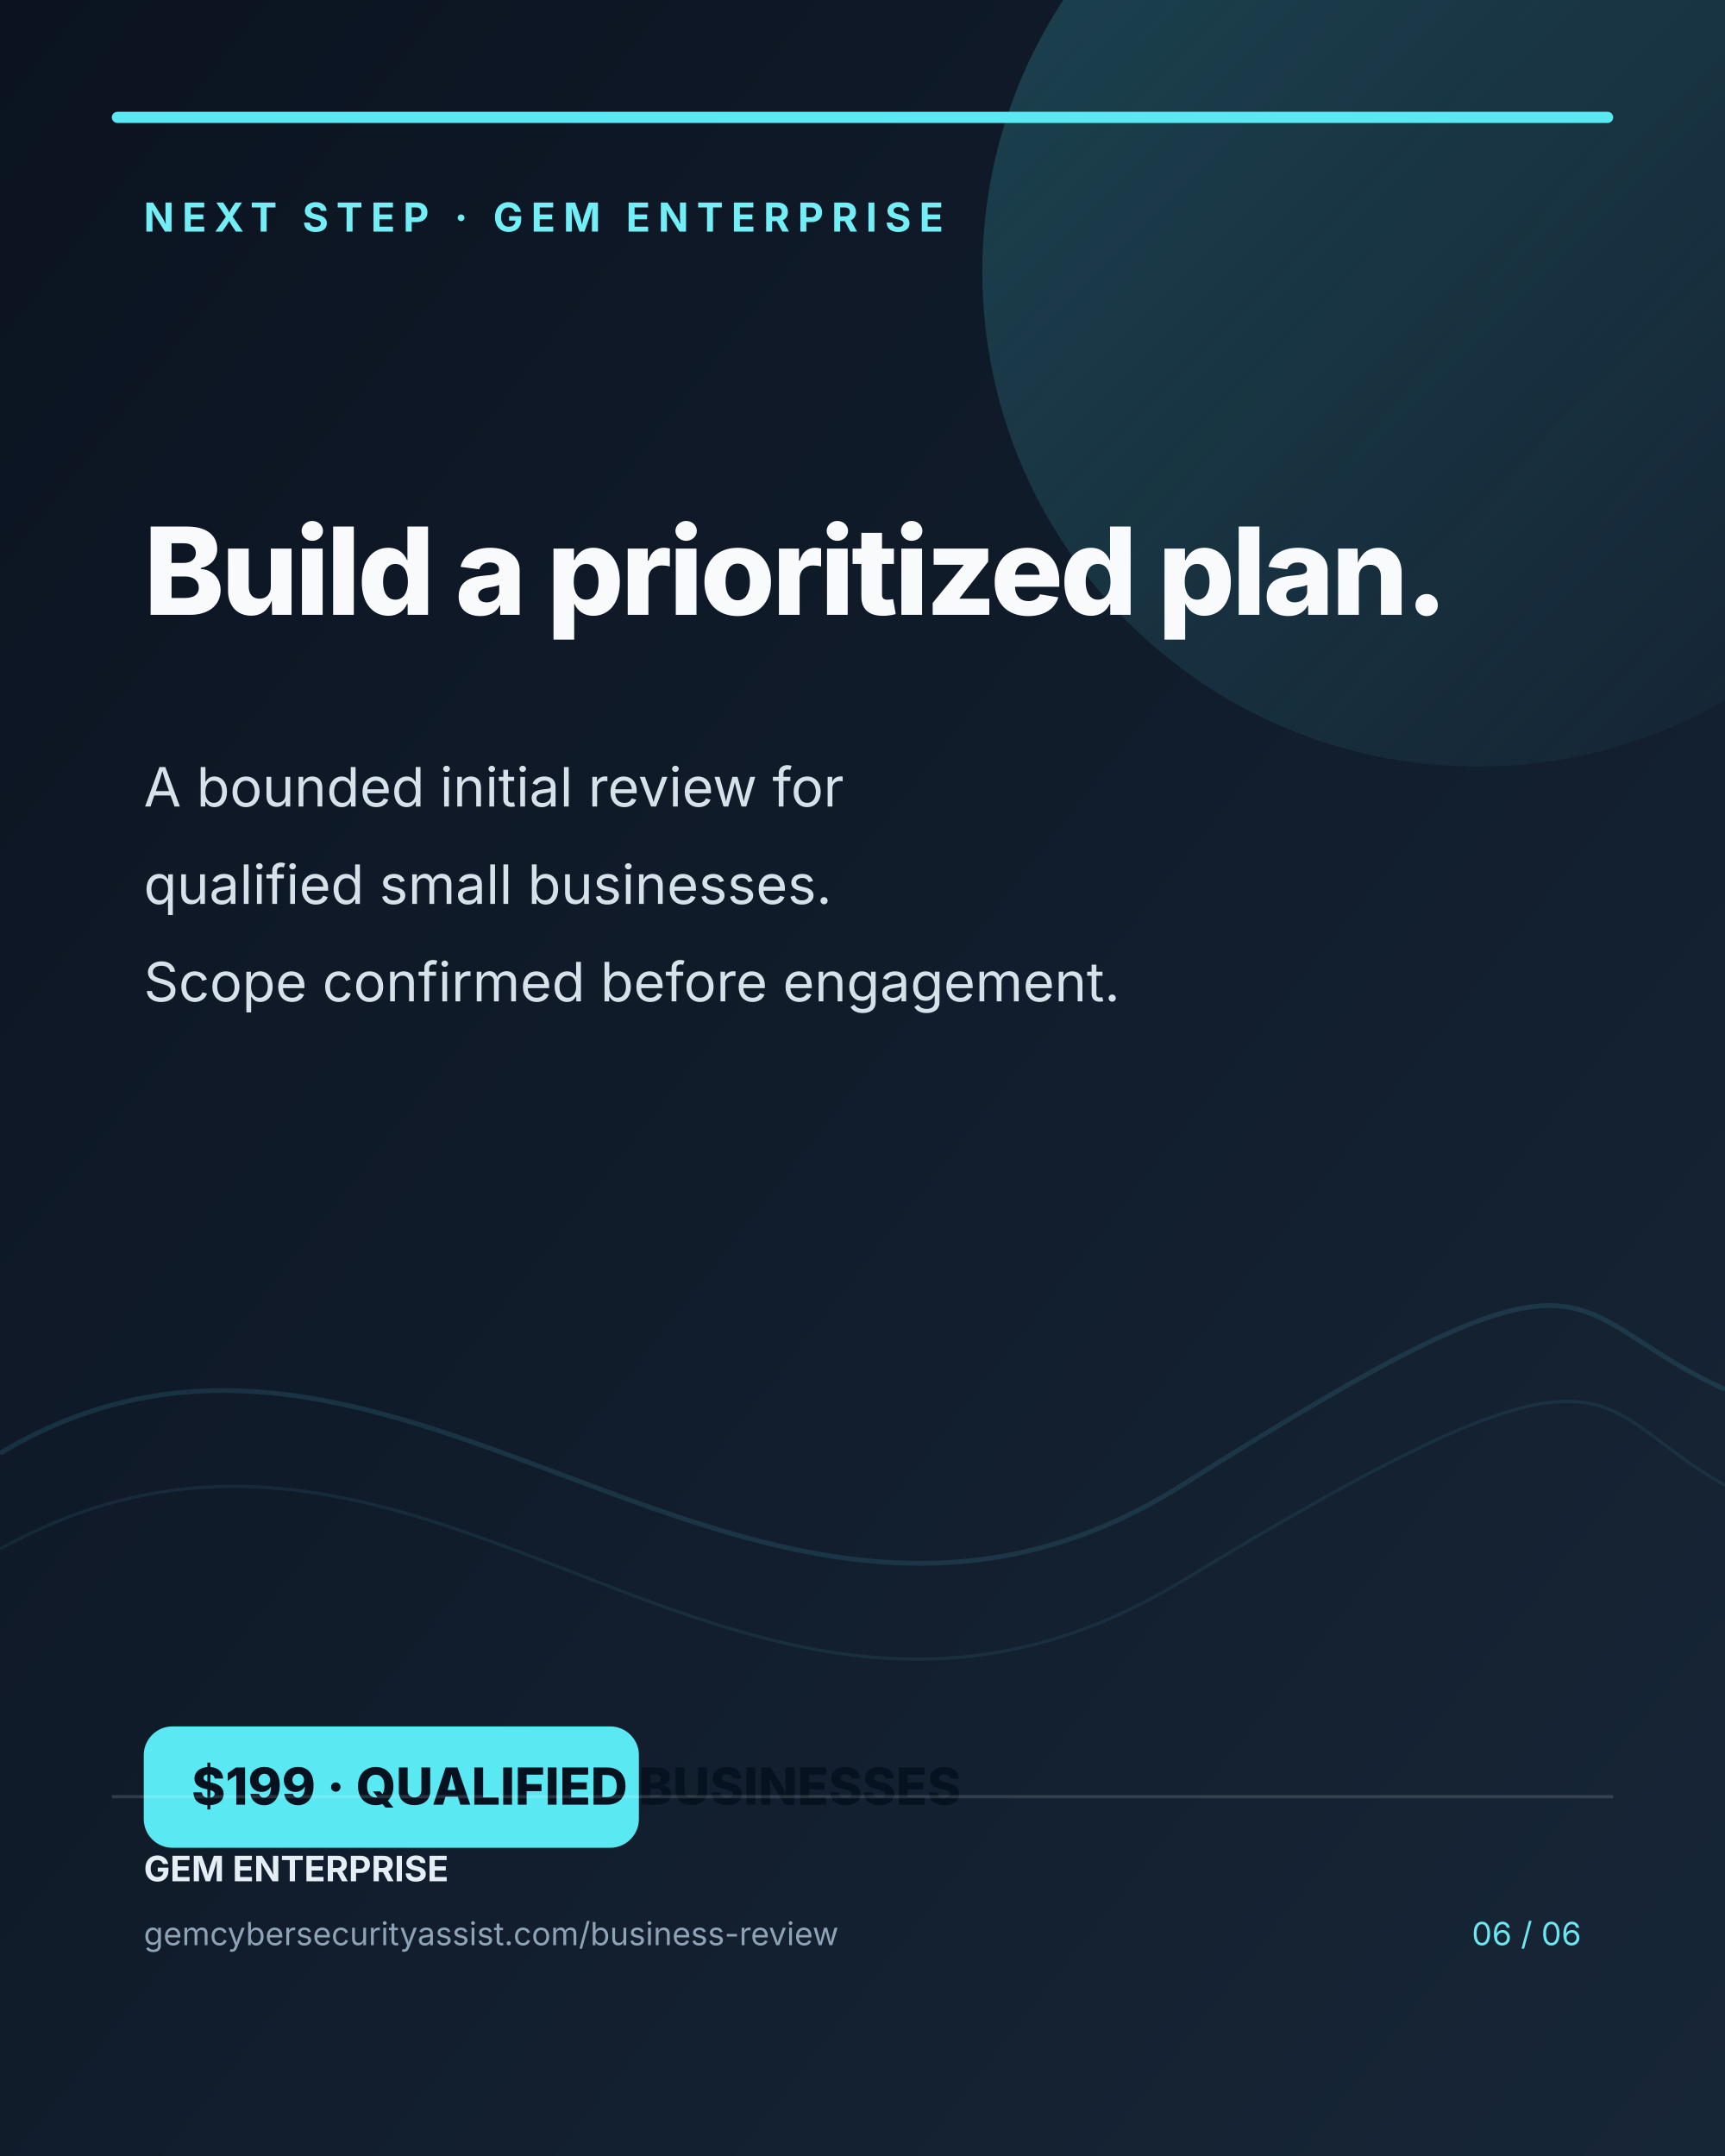
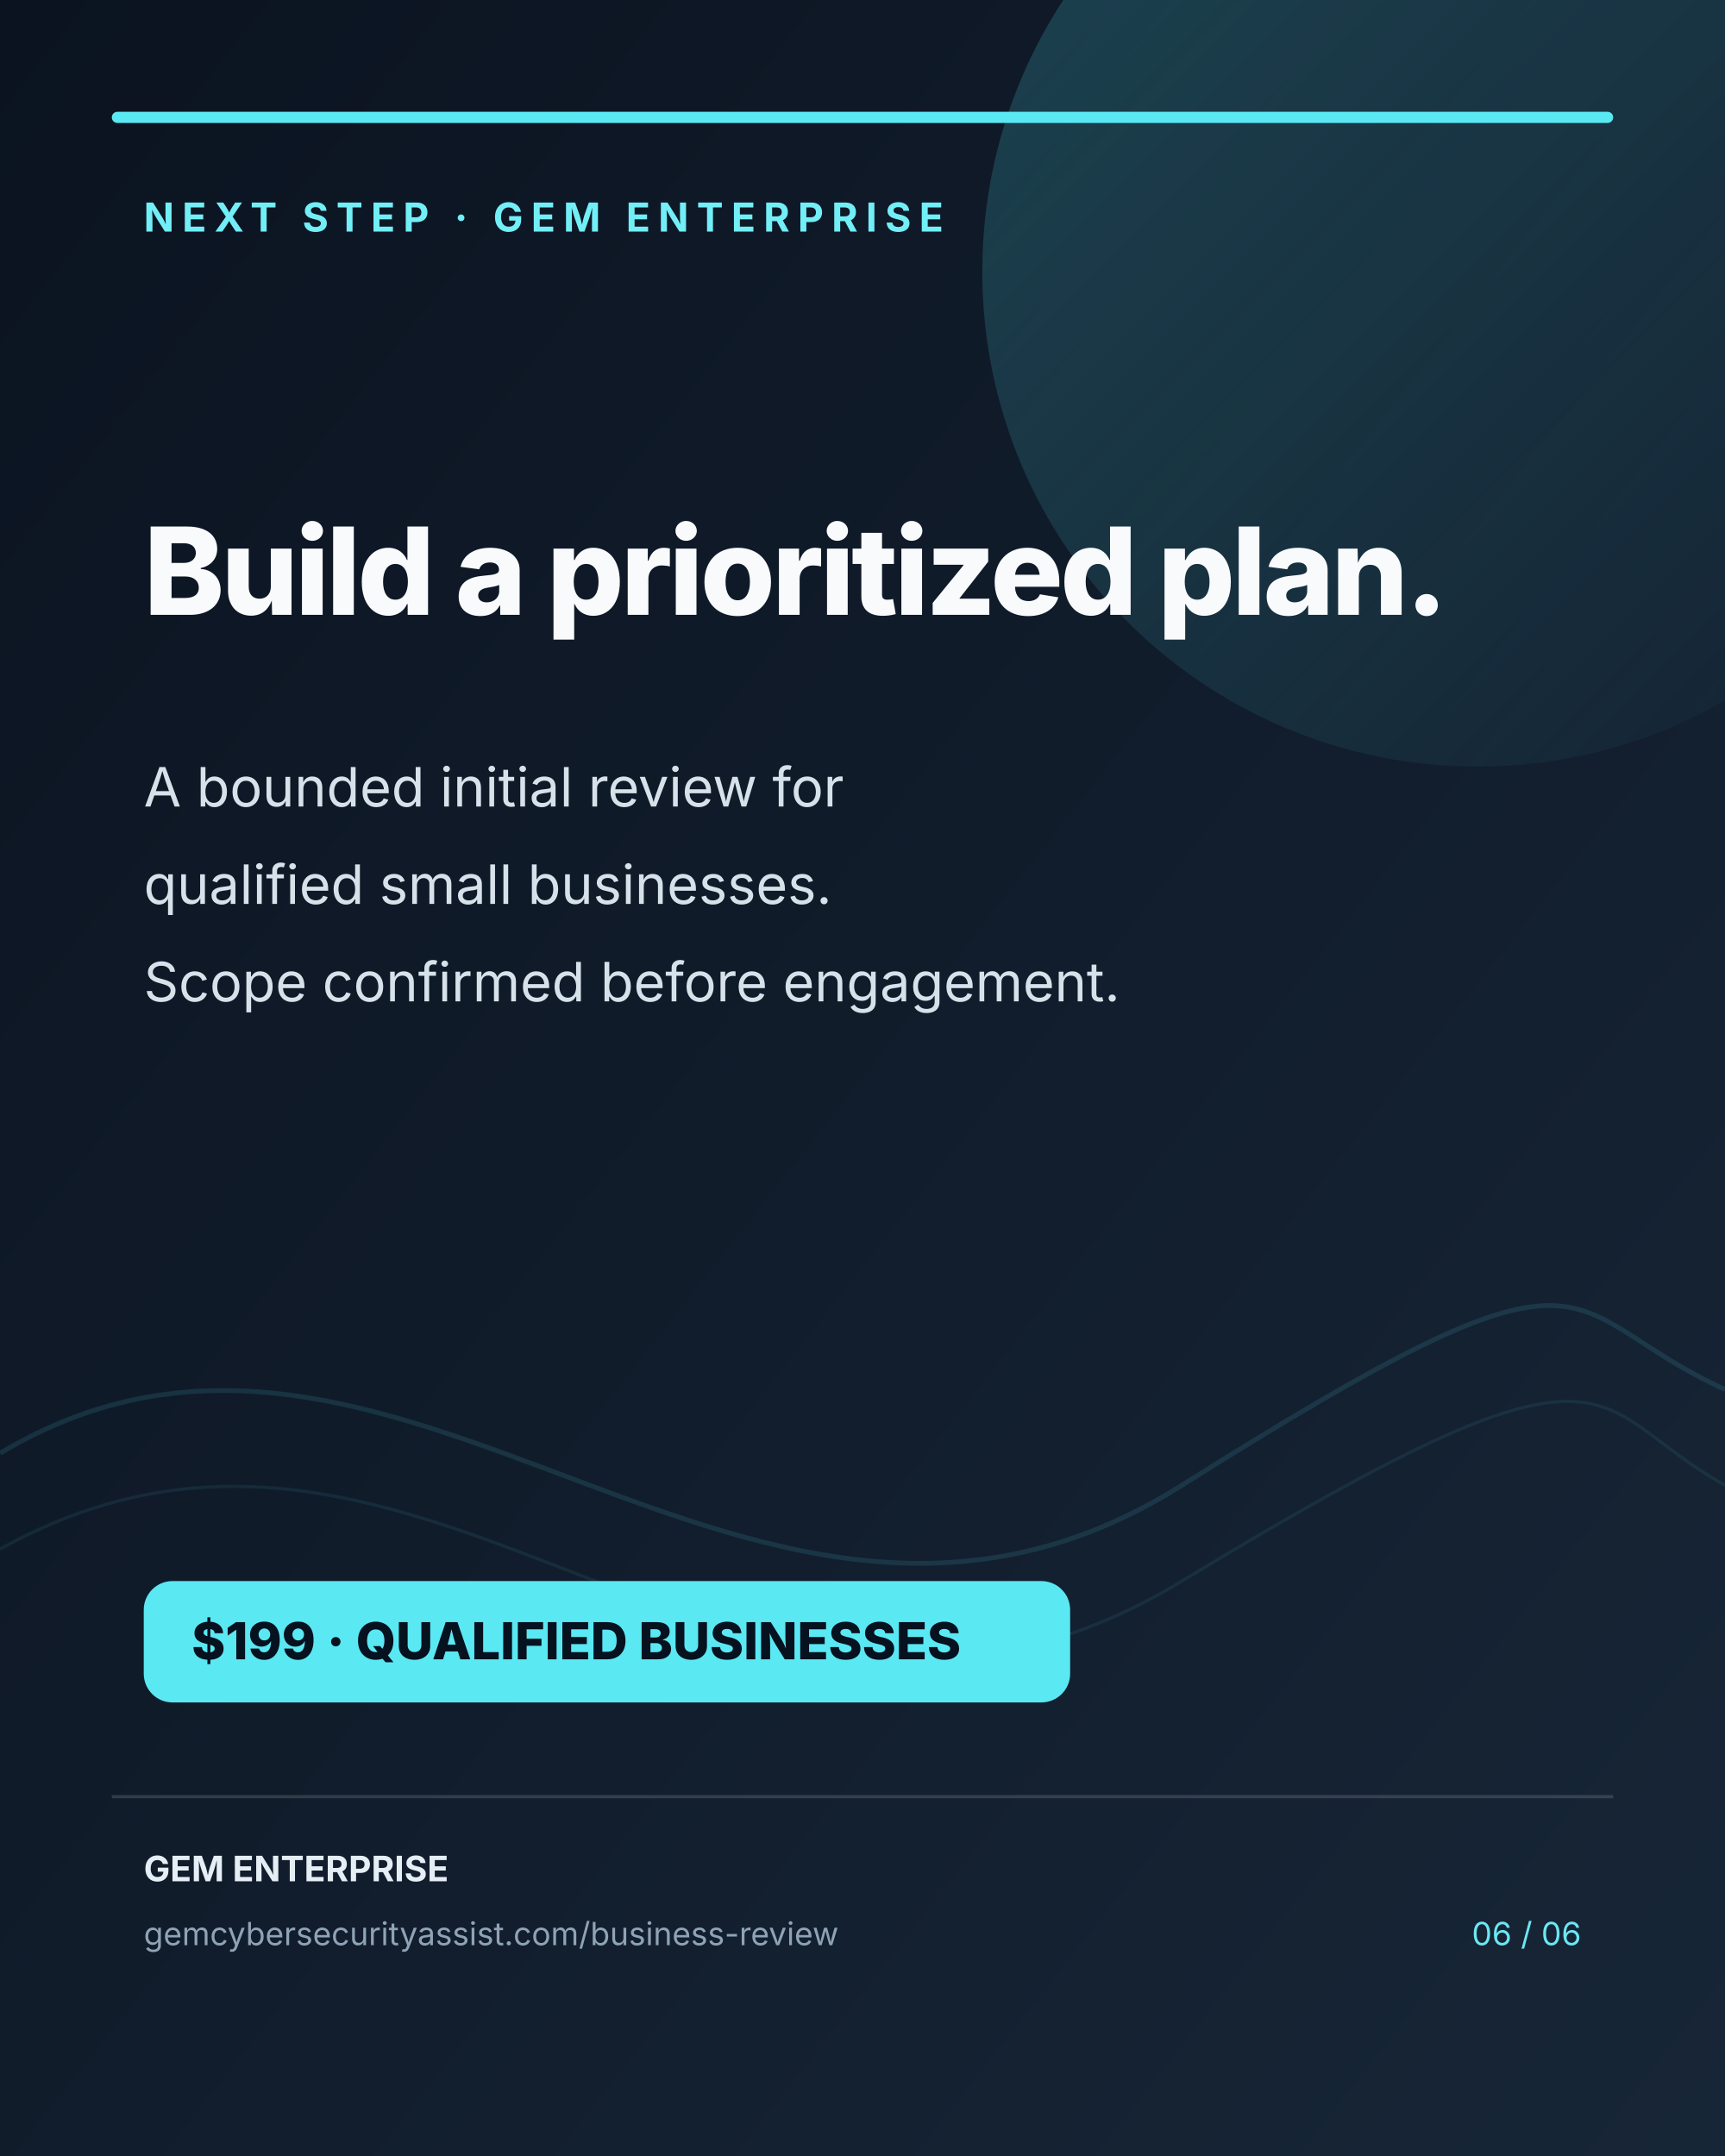
<svg xmlns="http://www.w3.org/2000/svg" width="1080" height="1350" viewBox="0 0 1080 1350" role="img" aria-labelledby="title desc">
  <defs>
    <linearGradient id="bg" x1="0" y1="0" x2="1" y2="1">
      <stop offset="0%" stop-color="#0B1320" />
      <stop offset="100%" stop-color="#172637" />
    </linearGradient>
    <linearGradient id="glow" x1="0" y1="0" x2="1" y2="1">
      <stop offset="0%" stop-color="#52E5F2" stop-opacity=".22" />
      <stop offset="100%" stop-color="#52E5F2" stop-opacity="0" />
    </linearGradient>
  </defs>
  <rect width="1080" height="1350" fill="url(#bg)" />
  <circle cx="925" cy="170" r="310" fill="url(#glow)" />
  <path d="M0 910 C250 760 470 1100 740 930 S970 820 1080 870" fill="none" stroke="#5AE8F3" stroke-opacity=".12" stroke-width="3" />
  <path d="M0 970 C270 820 460 1160 740 990 S990 880 1080 930" fill="none" stroke="#5AE8F3" stroke-opacity=".08" stroke-width="2" />
  <rect x="70" y="70" width="940" height="7" rx="3.5" fill="#5AE8F3" />
  <text x="90" y="145" fill="#72EEF6" font-family="Inter,Arial,sans-serif" font-size="25" font-weight="700" letter-spacing="5">NEXT STEP · GEM ENTERPRISE</text>
  <text x="90" y="385" fill="#F8FAFC" font-family="Inter,Arial,sans-serif" font-size="76" font-weight="800" letter-spacing="-2">Build a prioritized plan.</text>
  <text x="90" y="505" fill="#D7E1EA" font-family="Inter,Arial,sans-serif" font-size="34">A bounded initial review for</text>
  <text x="90" y="566" fill="#D7E1EA" font-family="Inter,Arial,sans-serif" font-size="34">qualified small businesses.</text>
  <text x="90" y="627" fill="#D7E1EA" font-family="Inter,Arial,sans-serif" font-size="34">Scope confirmed before engagement.</text>
-   <rect x="90" y="1081" width="310" height="76" rx="18" fill="#5AE8F3" />
-   <text x="120" y="1130" fill="#06121F" font-family="Inter,Arial,sans-serif" font-size="32" font-weight="800">$199 · QUALIFIED BUSINESSES</text>
+   <rect x="90" y="990" width="580" height="76" rx="18" fill="#5AE8F3" />
+   <text x="120" y="1039" fill="#06121F" font-family="Inter,Arial,sans-serif" font-size="32" font-weight="800">$199 · QUALIFIED BUSINESSES</text>
  <rect x="70" y="1124" width="940" height="2" fill="#FFFFFF" fill-opacity=".14" />
  <text x="90" y="1178" fill="#E5EEF5" font-family="Inter,Arial,sans-serif" font-size="22" font-weight="700">GEM ENTERPRISE</text>
  <text x="90" y="1218" fill="#8FA3B6" font-family="Inter,Arial,sans-serif" font-size="20">gemcybersecurityassist.com/business-review</text>
  <text x="990" y="1218" text-anchor="end" fill="#6BE7F2" font-family="Inter,Arial,sans-serif" font-size="20">06 / 06</text>
</svg>
